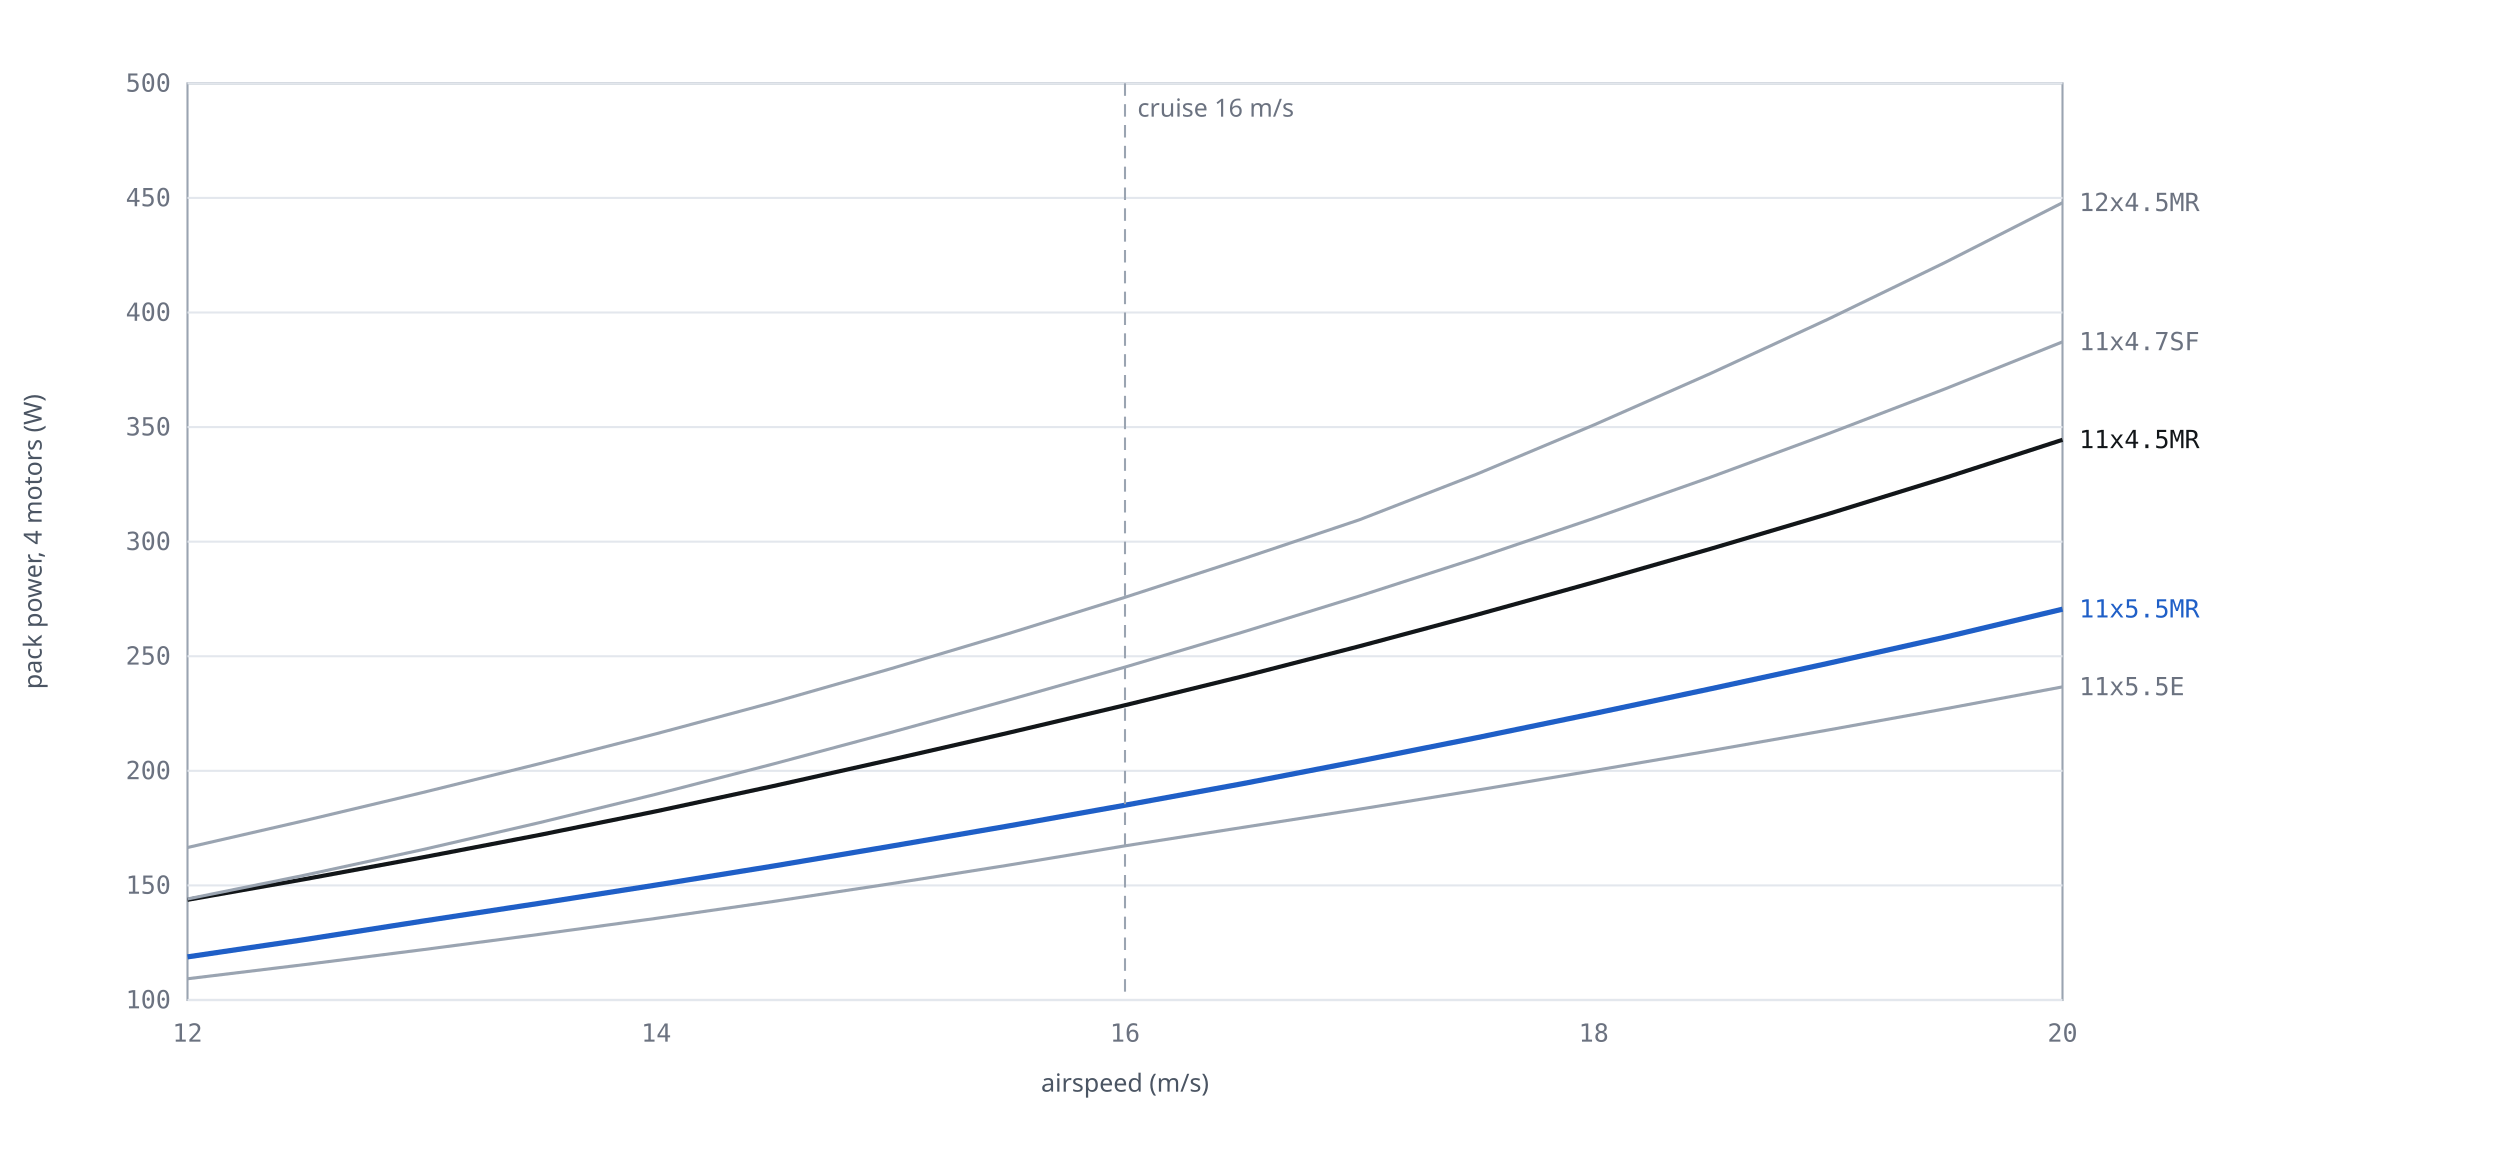
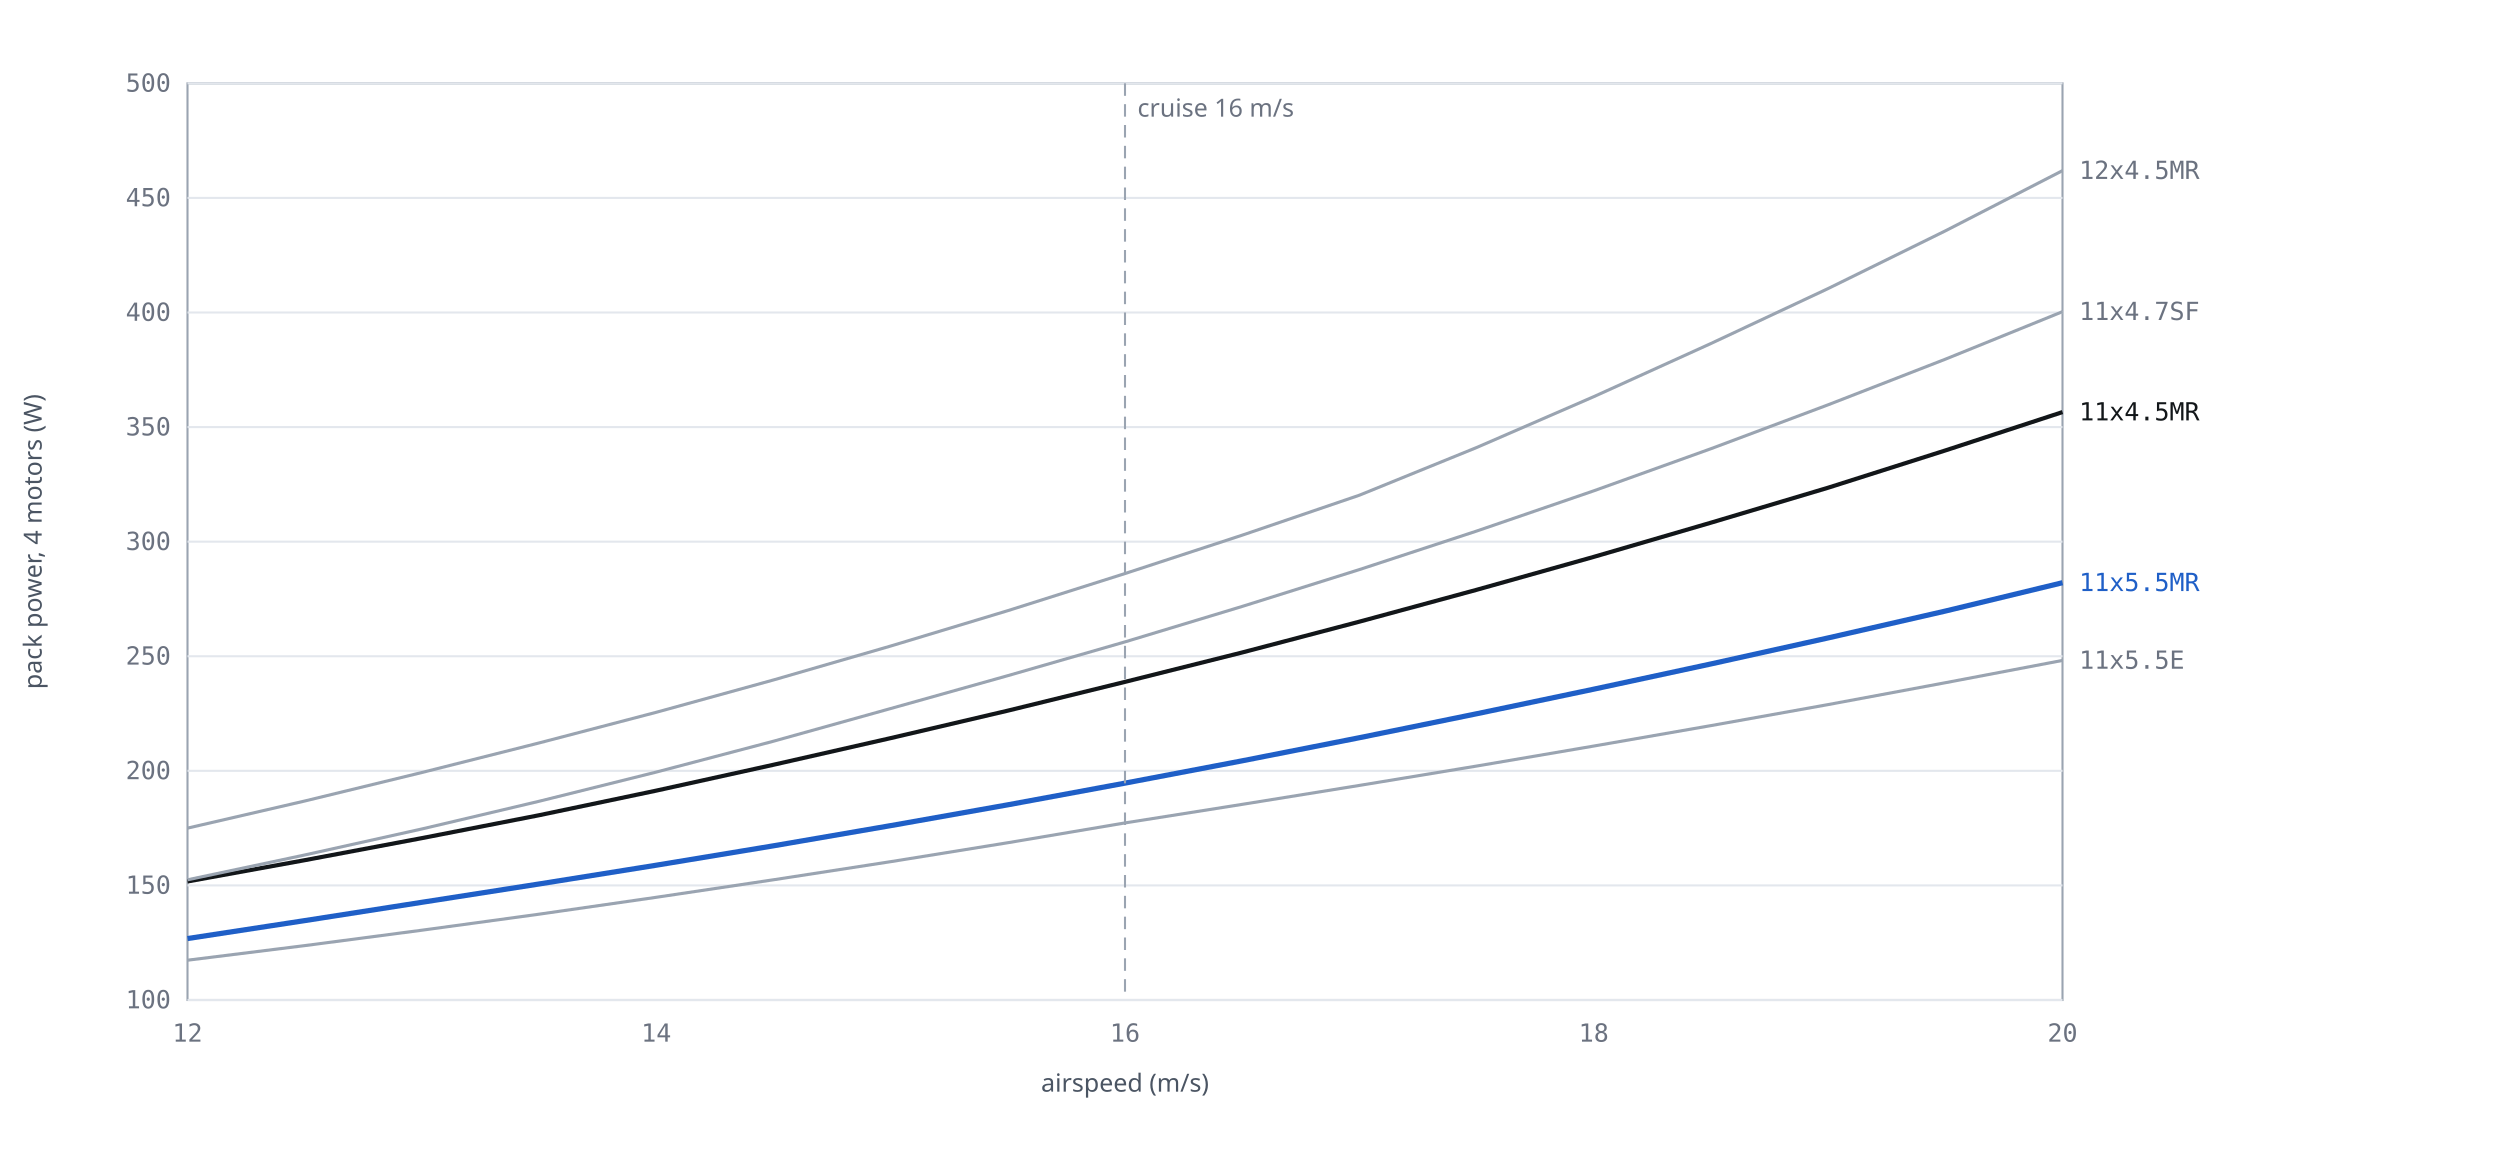
<svg xmlns="http://www.w3.org/2000/svg" viewBox="0 0 1200 560" width="1200" height="560" font-family="IBM Plex Sans, system-ui, sans-serif">
  <rect x="90" y="40" width="900" height="440" fill="none" stroke="#9AA4B1" stroke-width="1" />
  <line x1="90" x2="990" y1="480.0" y2="480.0" stroke="#E3E7ED" stroke-width="1" />
  <text x="82.0" y="484.0" font-size="12" fill="#6B7280" text-anchor="end" font-family="IBM Plex Mono, monospace" font-weight="500">100</text>
  <line x1="90" x2="990" y1="425.0" y2="425.0" stroke="#E3E7ED" stroke-width="1" />
  <text x="82.0" y="429.0" font-size="12" fill="#6B7280" text-anchor="end" font-family="IBM Plex Mono, monospace" font-weight="500">150</text>
  <line x1="90" x2="990" y1="370.0" y2="370.0" stroke="#E3E7ED" stroke-width="1" />
  <text x="82.0" y="374.0" font-size="12" fill="#6B7280" text-anchor="end" font-family="IBM Plex Mono, monospace" font-weight="500">200</text>
  <line x1="90" x2="990" y1="315.0" y2="315.0" stroke="#E3E7ED" stroke-width="1" />
  <text x="82.0" y="319.0" font-size="12" fill="#6B7280" text-anchor="end" font-family="IBM Plex Mono, monospace" font-weight="500">250</text>
  <line x1="90" x2="990" y1="260.0" y2="260.0" stroke="#E3E7ED" stroke-width="1" />
  <text x="82.0" y="264.0" font-size="12" fill="#6B7280" text-anchor="end" font-family="IBM Plex Mono, monospace" font-weight="500">300</text>
  <line x1="90" x2="990" y1="205.0" y2="205.0" stroke="#E3E7ED" stroke-width="1" />
  <text x="82.0" y="209.0" font-size="12" fill="#6B7280" text-anchor="end" font-family="IBM Plex Mono, monospace" font-weight="500">350</text>
  <line x1="90" x2="990" y1="150.0" y2="150.0" stroke="#E3E7ED" stroke-width="1" />
  <text x="82.0" y="154.0" font-size="12" fill="#6B7280" text-anchor="end" font-family="IBM Plex Mono, monospace" font-weight="500">400</text>
  <line x1="90" x2="990" y1="95.0" y2="95.0" stroke="#E3E7ED" stroke-width="1" />
  <text x="82.0" y="99.0" font-size="12" fill="#6B7280" text-anchor="end" font-family="IBM Plex Mono, monospace" font-weight="500">450</text>
  <line x1="90" x2="990" y1="40.0" y2="40.0" stroke="#E3E7ED" stroke-width="1" />
  <text x="82.0" y="44.0" font-size="12" fill="#6B7280" text-anchor="end" font-family="IBM Plex Mono, monospace" font-weight="500">500</text>
  <text x="90.0" y="500.0" font-size="12" fill="#6B7280" text-anchor="middle" font-family="IBM Plex Mono, monospace" font-weight="500">12</text>
  <text x="315.0" y="500.0" font-size="12" fill="#6B7280" text-anchor="middle" font-family="IBM Plex Mono, monospace" font-weight="500">14</text>
  <text x="540.0" y="500.0" font-size="12" fill="#6B7280" text-anchor="middle" font-family="IBM Plex Mono, monospace" font-weight="500">16</text>
  <text x="765.0" y="500.0" font-size="12" fill="#6B7280" text-anchor="middle" font-family="IBM Plex Mono, monospace" font-weight="500">18</text>
  <text x="990.0" y="500.0" font-size="12" fill="#6B7280" text-anchor="middle" font-family="IBM Plex Mono, monospace" font-weight="500">20</text>
  <text x="540.0" y="524.0" font-size="12" fill="#4B5563" text-anchor="middle" font-family="IBM Plex Sans, system-ui, sans-serif" font-weight="500">airspeed (m/s)</text>
  <text transform="rotate(-90 20 260.0)" x="20.0" y="260.0" font-size="12" fill="#4B5563" text-anchor="middle" font-family="IBM Plex Sans, system-ui, sans-serif" font-weight="500">pack power, 4 motors (W)</text>
-   <polyline fill="none" stroke="#121619" stroke-width="2" points="90.0,431.9 146.2,422.0 202.5,411.6 258.8,400.8 315.0,389.4 371.2,377.3 427.5,364.7 483.8,351.8 540.0,338.5 596.2,324.7 652.5,310.2 708.8,295.1 765.0,279.5 821.2,263.4 877.5,246.7 933.8,229.3 990.0,211.1" />
-   <text x="998.0" y="215.1" font-size="12" fill="#121619" text-anchor="start" font-family="IBM Plex Mono, monospace" font-weight="500">11x4.5MR</text>
-   <polyline fill="none" stroke="#9AA4B1" stroke-width="1.5" points="90.0,431.5 146.2,420.1 202.5,407.9 258.8,394.9 315.0,381.2 371.2,366.7 427.5,351.6 483.8,336.1 540.0,320.2 596.2,303.5 652.5,286.1 708.8,267.9 765.0,248.8 821.2,229.0 877.5,208.2 933.8,186.6 990.0,164.1" />
-   <text x="998.0" y="168.1" font-size="12" fill="#6B7280" text-anchor="start" font-family="IBM Plex Mono, monospace" font-weight="500">11x4.7SF</text>
-   <polyline fill="none" stroke="#1F5FC7" stroke-width="2.5" points="90.0,459.3 146.2,451.0 202.5,442.2 258.8,433.6 315.0,424.8 371.2,415.7 427.5,406.2 483.8,396.5 540.0,386.5 596.2,376.2 652.5,365.3 708.8,354.1 765.0,342.5 821.2,330.6 877.5,318.4 933.8,305.8 990.0,292.4" />
-   <text x="998.0" y="296.4" font-size="12" fill="#1F5FC7" text-anchor="start" font-family="IBM Plex Mono, monospace" font-weight="500">11x5.5MR</text>
-   <polyline fill="none" stroke="#9AA4B1" stroke-width="1.5" points="90.0,469.8 146.2,463.0 202.5,455.9 258.8,448.5 315.0,440.8 371.2,432.7 427.5,424.2 483.8,415.3 540.0,406.0 596.2,397.2 652.5,388.4 708.8,379.3 765.0,369.9 821.2,360.3 877.5,350.4 933.8,340.2 990.0,329.7" />
-   <text x="998.0" y="333.7" font-size="12" fill="#6B7280" text-anchor="start" font-family="IBM Plex Mono, monospace" font-weight="500">11x5.5E</text>
-   <polyline fill="none" stroke="#9AA4B1" stroke-width="1.5" points="90.0,406.8 146.2,393.9 202.5,380.5 258.8,366.6 315.0,352.2 371.2,337.1 427.5,321.0 483.8,304.2 540.0,286.7 596.2,268.4 652.5,249.5 708.8,227.6 765.0,204.0 821.2,179.2 877.5,153.2 933.8,125.9 990.0,97.3" />
-   <text x="998.0" y="101.3" font-size="12" fill="#6B7280" text-anchor="start" font-family="IBM Plex Mono, monospace" font-weight="500">12x4.5MR</text>
+   <polyline fill="none" stroke="#121619" stroke-width="2" points="90.0,423.1 146.2,412.9 202.5,402.3 258.8,391.3 315.0,379.5 371.2,367.1 427.5,354.3 483.8,341.1 540.0,327.3 596.2,313.2 652.5,298.4 708.8,283.1 765.0,267.3 821.2,250.9 877.5,234.1 933.8,216.2 990.0,197.8" />
+   <text x="998.0" y="201.8" font-size="12" fill="#121619" text-anchor="start" font-family="IBM Plex Mono, monospace" font-weight="500">11x4.5MR</text>
+   <polyline fill="none" stroke="#9AA4B1" stroke-width="1.5" points="90.0,422.3 146.2,410.4 202.5,397.9 258.8,384.6 315.0,370.6 371.2,355.8 427.5,340.1 483.8,324.3 540.0,308.1 596.2,291.1 652.5,273.4 708.8,254.9 765.0,235.6 821.2,215.4 877.5,194.3 933.8,172.4 990.0,149.6" />
+   <text x="998.0" y="153.6" font-size="12" fill="#6B7280" text-anchor="start" font-family="IBM Plex Mono, monospace" font-weight="500">11x4.7SF</text>
+   <polyline fill="none" stroke="#1F5FC7" stroke-width="2.5" points="90.0,450.5 146.2,441.9 202.5,433.1 258.8,424.3 315.0,415.3 371.2,406.0 427.5,396.3 483.8,386.3 540.0,375.9 596.2,365.2 652.5,354.1 708.8,342.6 765.0,330.8 821.2,318.7 877.5,306.2 933.8,293.3 990.0,279.7" />
+   <text x="998.0" y="283.7" font-size="12" fill="#1F5FC7" text-anchor="start" font-family="IBM Plex Mono, monospace" font-weight="500">11x5.5MR</text>
+   <polyline fill="none" stroke="#9AA4B1" stroke-width="1.5" points="90.0,460.9 146.2,453.9 202.5,446.5 258.8,438.8 315.0,430.7 371.2,422.3 427.5,413.6 483.8,404.5 540.0,395.0 596.2,386.1 652.5,377.0 708.8,367.7 765.0,358.1 821.2,348.3 877.5,338.2 933.8,327.7 990.0,317.0" />
+   <text x="998.0" y="321.0" font-size="12" fill="#6B7280" text-anchor="start" font-family="IBM Plex Mono, monospace" font-weight="500">11x5.5E</text>
+   <polyline fill="none" stroke="#9AA4B1" stroke-width="1.5" points="90.0,397.5 146.2,384.5 202.5,370.8 258.8,356.6 315.0,341.9 371.2,326.4 427.5,310.1 483.8,293.1 540.0,275.3 596.2,256.9 652.5,237.7 708.8,214.8 765.0,190.4 821.2,164.9 877.5,138.5 933.8,110.8 990.0,81.9" />
+   <text x="998.0" y="85.9" font-size="12" fill="#6B7280" text-anchor="start" font-family="IBM Plex Mono, monospace" font-weight="500">12x4.5MR</text>
  <line x1="540.0" x2="540.0" y1="40" y2="480" stroke="#9AA4B1" stroke-dasharray="6 4" />
  <text x="546.0" y="56.0" font-size="12" fill="#6B7280" text-anchor="start" font-family="IBM Plex Sans, system-ui, sans-serif" font-weight="500">cruise 16 m/s</text>
</svg>
